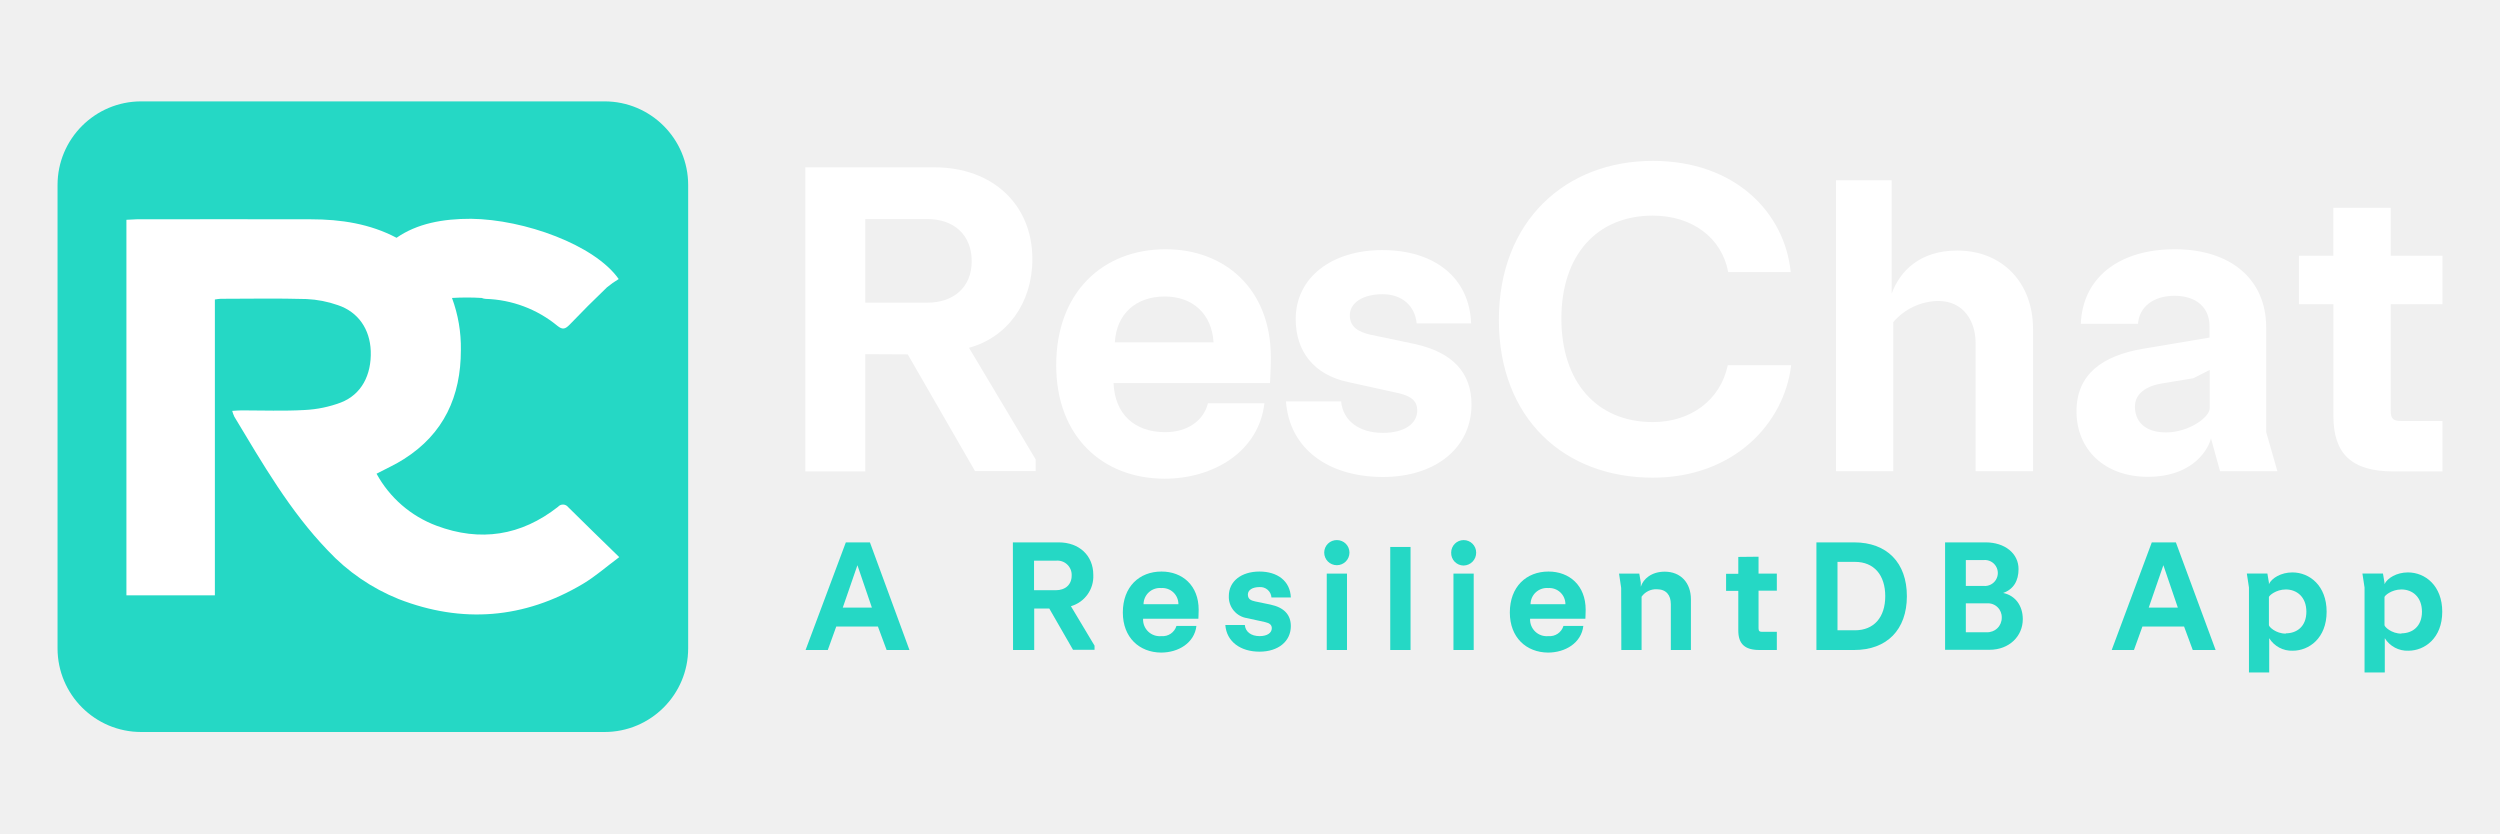
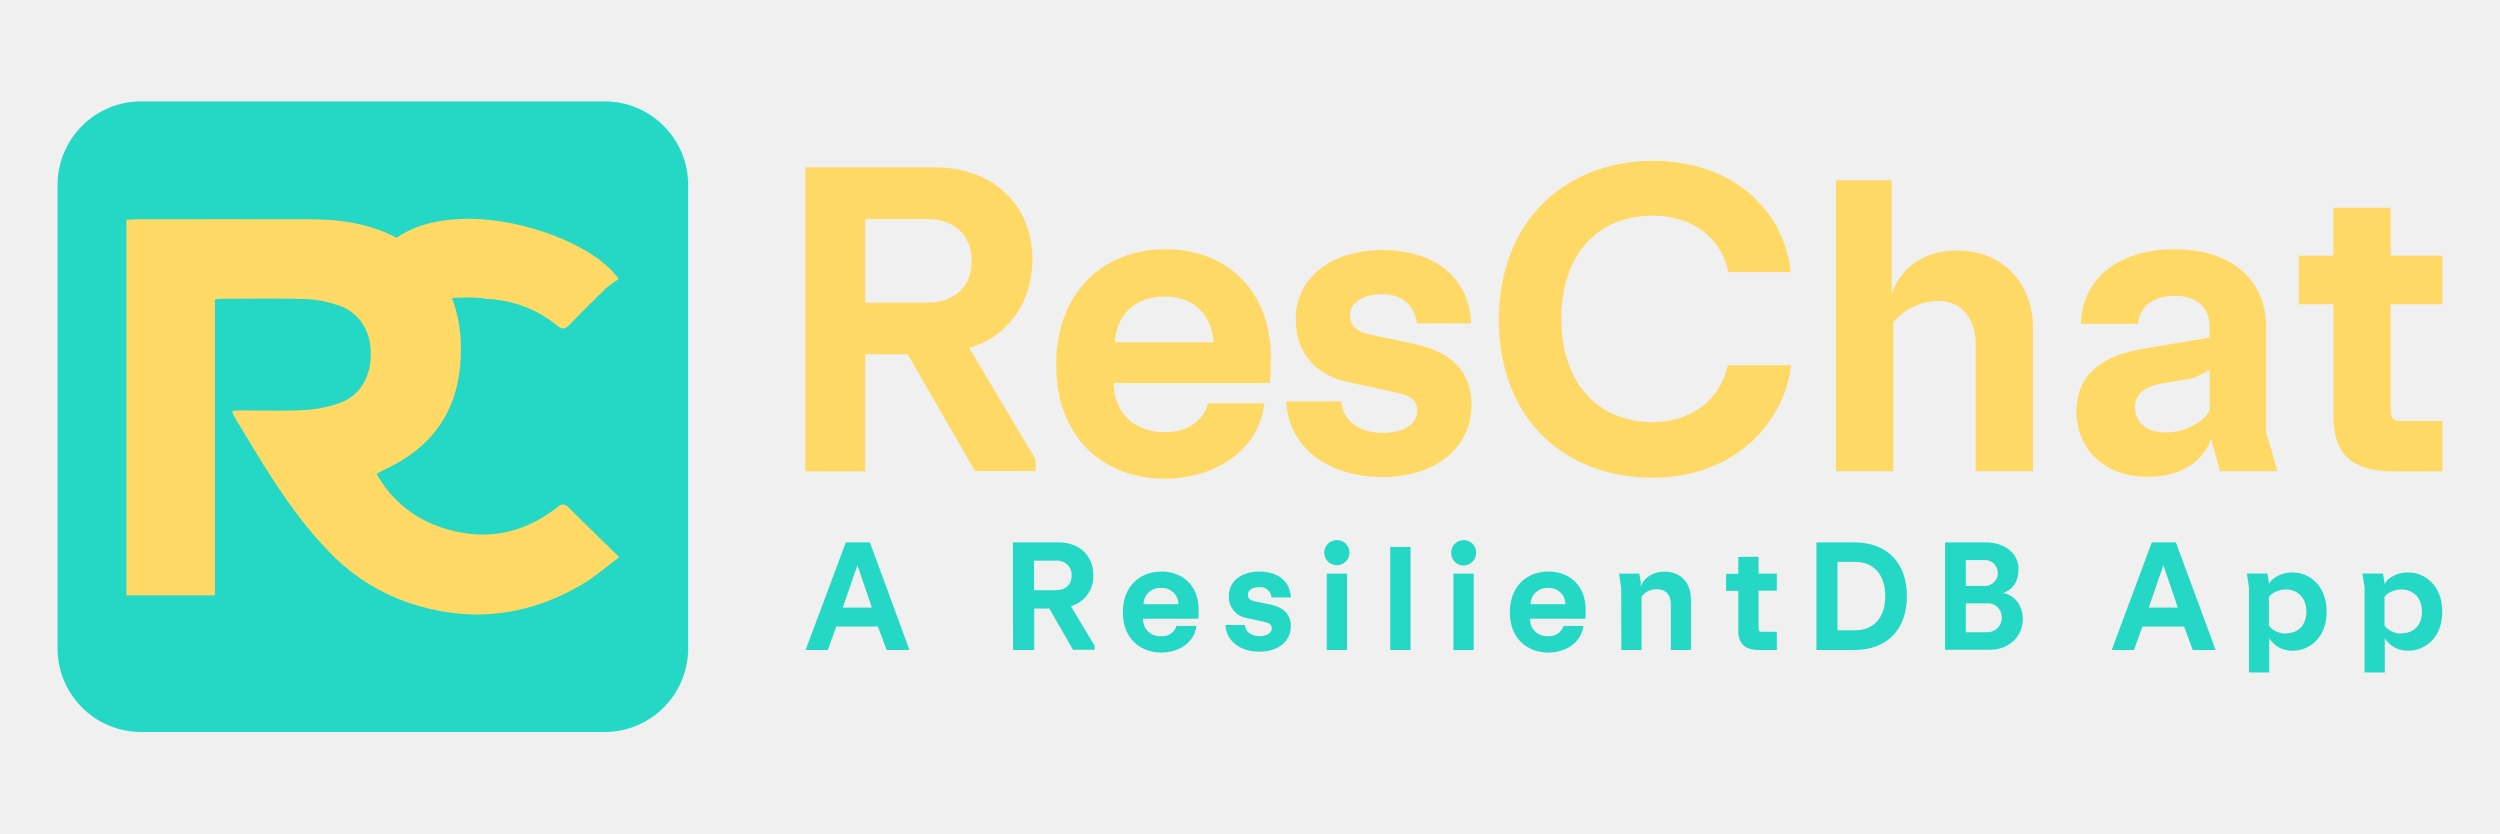
<svg xmlns="http://www.w3.org/2000/svg" id="图层_1" data-name="图层 1" viewBox="100 300 600 200">
  <defs>
-     <style>.cls-1{fill:#25d8c5;}.cls-2{fill:#fff;}</style>
+     <style>.cls-1{fill:#25d8c5;}.cls-2{fill:#ffd966;}</style>
  </defs>
  <rect class="cls-1" x="113.81" y="324.33" width="151.35" height="151.35" rx="20.08" />
  <path class="cls-2" d="M248.62,433.71c-3.12,2.32-5.75,4.65-8.72,6.42-14.11,8.4-29,9.56-44.21,3.65a47.62,47.62,0,0,1-17-11.65c-9.17-9.53-15.7-20.92-22.46-32.14a8.68,8.68,0,0,1-.5-1.38c.9-.05,1.61-.12,2.32-.12,5,0,10.07.2,15.09-.09a28.53,28.53,0,0,0,8.68-1.8c4.9-1.91,7.36-6.55,7.16-12.36-.19-5.24-3-9.36-7.87-11a26.39,26.39,0,0,0-7.54-1.47c-6.87-.2-13.74-.07-20.61-.06a12,12,0,0,0-1.39.17v71H130.34V352.75c.87,0,1.66-.12,2.46-.12,13.95,0,27.89-.05,41.84,0,7.19,0,14.18,1.08,20.53,4.44,4.92-3.42,11.09-4.58,17.9-4.56h0c12.74.15,29.65,6.25,35.42,14.46a22.46,22.46,0,0,0-2.83,2c-3.06,2.93-6.05,5.92-9,9-1,1-1.64,1.24-2.88.23a28.42,28.42,0,0,0-17.24-6.47,3.12,3.12,0,0,1-.93-.22,58.58,58.58,0,0,0-7.13,0A34.39,34.39,0,0,1,210.61,384c0,11.12-4.08,20.1-13.66,26.17-2,1.3-4.27,2.3-6.58,3.52a27.26,27.26,0,0,0,14.39,12.48c10.51,3.94,20.29,2.42,29.16-4.53a1.57,1.57,0,0,1,2.44.07C240.27,425.59,244.22,429.42,248.62,433.71Z" />
  <path class="cls-2" d="M293.28,340.16h31c14,0,23.49,9,23.49,22,0,10.65-6.1,18.82-15.21,21.31l16,26.79v2.79H334l-16.14-28L307.66,385v28.14H293.28Zm29.28,32.48c6.31,0,10.65-3.72,10.65-9.93,0-6.41-4.34-10.14-10.65-10.14h-14.9v20.07Z" />
  <path class="cls-2" d="M353.49,387.64c0-17.48,11.17-27.82,26.28-27.82,14.07,0,25.24,9.41,25.24,26,0,2.59-.21,5.8-.21,6.11H367.25c.31,7.44,5,11.79,12.41,11.79,5.38,0,9.21-2.79,10.25-6.93h13.55c-1.35,11.59-12.21,18.1-24,18.1C364.66,414.85,353.49,404.82,353.49,387.64Zm37.76-5.48c-.41-6.83-5-11-11.69-11-6.93,0-11.59,4.13-12,11Z" />
  <path class="cls-2" d="M408.63,396.33h13.24c.42,4.66,4.35,7.56,10,7.56,5.17,0,8.27-2.18,8.27-5.38,0-2.18-1.34-3.42-4.45-4.14l-12.2-2.69c-8.18-1.76-12.52-7.35-12.52-15.11,0-9.93,8.59-16.55,20.79-16.55,12.42,0,20.9,6.52,21.31,17.59H440c-.42-4.24-3.52-7-8.18-7s-7.86,2-7.86,5.07c0,2.8,2.07,4,5,4.66l10.34,2.17c9.42,2,13.86,7,13.86,14.59,0,10.34-8.58,17.38-21.31,17.38C418.77,414.44,409.46,407.71,408.63,396.33Z" />
  <path class="cls-2" d="M459.73,376.78c0-23.9,16.14-38.17,36.94-38.17,19.65,0,31.65,12.31,33.1,26.69h-15c-1.55-8.28-8.69-13.55-18.1-13.55-13.45,0-21.94,9.51-21.94,24.72s8.49,24.83,21.94,24.83c9.1,0,16.24-5.28,18-13.66h15.21c-1.66,14.07-13.87,27-33.21,27C475.46,414.65,459.73,400.47,459.73,376.78Z" />
  <path class="cls-2" d="M554,343.26v27.21c2-5.48,6.83-10.34,15.73-10.34,10.86,0,18.2,7.75,18.2,18.82v34.14H574.15V382.37c0-5.17-2.79-10.14-9-10.14a14.5,14.5,0,0,0-10.76,5.07v35.79H540.64V343.26Z" />
  <path class="cls-2" d="M598.36,398.71c0-8.89,6.21-13.34,15.93-15l16-2.69v-2.69c0-4.55-3.21-7.34-8.38-7.34s-8.48,2.69-8.79,6.72H599.4c.41-11,9.1-17.89,22.55-17.89s21.93,7.24,21.93,18.72v25.14l2.69,9.41H632.81l-2.17-7.86c-1,3.62-5.28,9.21-15.1,9.21C605,414.44,598.36,407.82,598.36,398.71Zm21.52,5.07c5.38,0,10.45-3.62,10.45-5.79v-9.21l-3.93,2L619,392c-3.93.62-6.62,2.48-6.62,5.59S614.29,403.78,619.88,403.78Z" />
  <path class="cls-2" d="M673.78,349.88v11.49h12.41V373H673.78v25.56c0,2,.62,2.48,2.59,2.48h9.82v12.1H674.4c-10,0-14.38-4.24-14.38-13.24V373h-8.28V361.37H660V349.88Z" />
  <path class="cls-1" d="M303,430.17h5.78L318.27,456h-5.48l-2.09-5.63h-10L298.67,456h-5.33Zm6.25,15.65-3.47-10.17-3.51,10.17Z" />
  <path class="cls-1" d="M343.09,430.17h11c4.94,0,8.3,3.18,8.3,7.79a7.44,7.44,0,0,1-5.37,7.53l5.67,9.47v1h-5.16l-5.7-9.91-3.62,0V456h-5.08Zm10.34,11.48c2.23,0,3.77-1.32,3.77-3.51a3.43,3.43,0,0,0-3.77-3.58h-5.26v7.09Z" />
  <path class="cls-1" d="M369.48,447c0-6.18,3.95-9.83,9.28-9.83,5,0,8.92,3.32,8.92,9.17,0,.92-.07,2-.07,2.16H374.34a4,4,0,0,0,4.39,4.17,3.46,3.46,0,0,0,3.62-2.45h4.79c-.48,4.09-4.32,6.4-8.49,6.4C373.43,456.57,369.48,453,369.48,447ZM382.82,445a3.86,3.86,0,0,0-4.13-3.87,3.92,3.92,0,0,0-4.24,3.87Z" />
  <path class="cls-1" d="M394.08,450h4.68c.14,1.65,1.53,2.67,3.54,2.67,1.83,0,2.93-.77,2.93-1.9,0-.77-.48-1.21-1.58-1.46l-4.31-.95a5.15,5.15,0,0,1-4.42-5.34c0-3.51,3-5.85,7.35-5.85s7.38,2.3,7.53,6.22h-4.65a2.68,2.68,0,0,0-2.88-2.49c-1.65,0-2.78.69-2.78,1.79s.73,1.43,1.75,1.65l3.66.76c3.33.7,4.9,2.49,4.9,5.16,0,3.65-3,6.14-7.53,6.14S394.37,454,394.08,450Z" />
  <path class="cls-1" d="M420.87,429.62a3,3,0,0,1,3,3,3,3,0,1,1-6.06,0A3,3,0,0,1,420.87,429.62Zm-2.45,8.05h4.86V456h-4.86Z" />
  <path class="cls-1" d="M433.66,431.27h4.87V456h-4.87Z" />
  <path class="cls-1" d="M451.28,429.62a3,3,0,0,1,3,3,3.07,3.07,0,0,1-3,3.11,3,3,0,0,1-3-3.11A3,3,0,0,1,451.28,429.62Zm-2.45,8.05h4.86V456h-4.86Z" />
  <path class="cls-1" d="M462.36,447c0-6.18,3.95-9.83,9.28-9.83,5,0,8.92,3.32,8.92,9.17,0,.92-.07,2-.07,2.16H467.22a4,4,0,0,0,4.39,4.17,3.46,3.46,0,0,0,3.62-2.45H480c-.48,4.09-4.32,6.4-8.49,6.4C466.31,456.57,462.36,453,462.36,447ZM475.7,445a3.87,3.87,0,0,0-4.13-3.87,3.92,3.92,0,0,0-4.24,3.87Z" />
  <path class="cls-1" d="M489.08,441.1l-.51-3.43h4.86l.36,2.15v1c.59-1.9,2.6-3.62,5.74-3.62,3.84,0,6.29,2.67,6.29,6.65V456H501v-11c0-2.16-1.1-3.58-3.36-3.58a4.25,4.25,0,0,0-3.66,1.79V456h-4.86Z" />
  <path class="cls-1" d="M522.05,433.61v4.06h4.39v4.09h-4.39v9c0,.7.22.88.91.88h3.48V456h-4.17c-3.55,0-5.08-1.5-5.08-4.68v-9.51h-2.93v-4.09h2.93v-4.06Z" />
  <path class="cls-1" d="M535.94,430.17H545c7.86,0,12.65,4.86,12.65,12.91S552.86,456,545,456h-9.06Zm9.25,21.1c4.53,0,7.27-3.08,7.27-8.19s-2.74-8.23-7.24-8.23H541v16.42Z" />
  <path class="cls-1" d="M566.82,430.17h9.73c4.64,0,7.9,2.67,7.9,6.4,0,2.78-1.17,4.86-3.7,5.74,3,.62,4.72,3.14,4.72,6.29,0,4.06-3.22,7.35-8,7.35H566.82Zm9.29,10.46a3.12,3.12,0,1,0,0-6.22H571.8v6.22Zm.7,11.11a3.46,3.46,0,0,0,3.61-3.51,3.32,3.32,0,0,0-3.54-3.43H571.8v6.94Z" />
  <path class="cls-1" d="M616.43,430.17h5.78L631.75,456h-5.49l-2.08-5.63h-10L612.15,456h-5.34Zm6.25,15.65-3.47-10.17-3.51,10.17Z" />
  <path class="cls-1" d="M639.75,441l-.51-3.36h4.93l.37,2.19v.36c.69-1.46,2.92-2.81,5.63-2.81,4.17,0,8.22,3.22,8.22,9.43,0,6.36-4.24,9.36-8.11,9.36a6.36,6.36,0,0,1-5.67-3v8.22h-4.86Zm8.85,11c2.63,0,4.93-1.64,4.93-5.19s-2.3-5.34-4.93-5.34c-2.38,0-4.06,1.5-4.06,1.83v6.73C644.54,450.43,646.18,452.07,648.6,452.07Z" />
  <path class="cls-1" d="M667.49,441l-.51-3.36h4.93l.37,2.19v.36c.7-1.46,2.92-2.81,5.63-2.81,4.17,0,8.23,3.22,8.23,9.43,0,6.36-4.24,9.36-8.12,9.36a6.37,6.37,0,0,1-5.67-3v8.22h-4.86Zm8.85,11c2.63,0,4.93-1.64,4.93-5.19s-2.3-5.34-4.93-5.34c-2.38,0-4.06,1.5-4.06,1.83v6.73C672.28,450.43,673.93,452.07,676.34,452.07Z" />
</svg>
